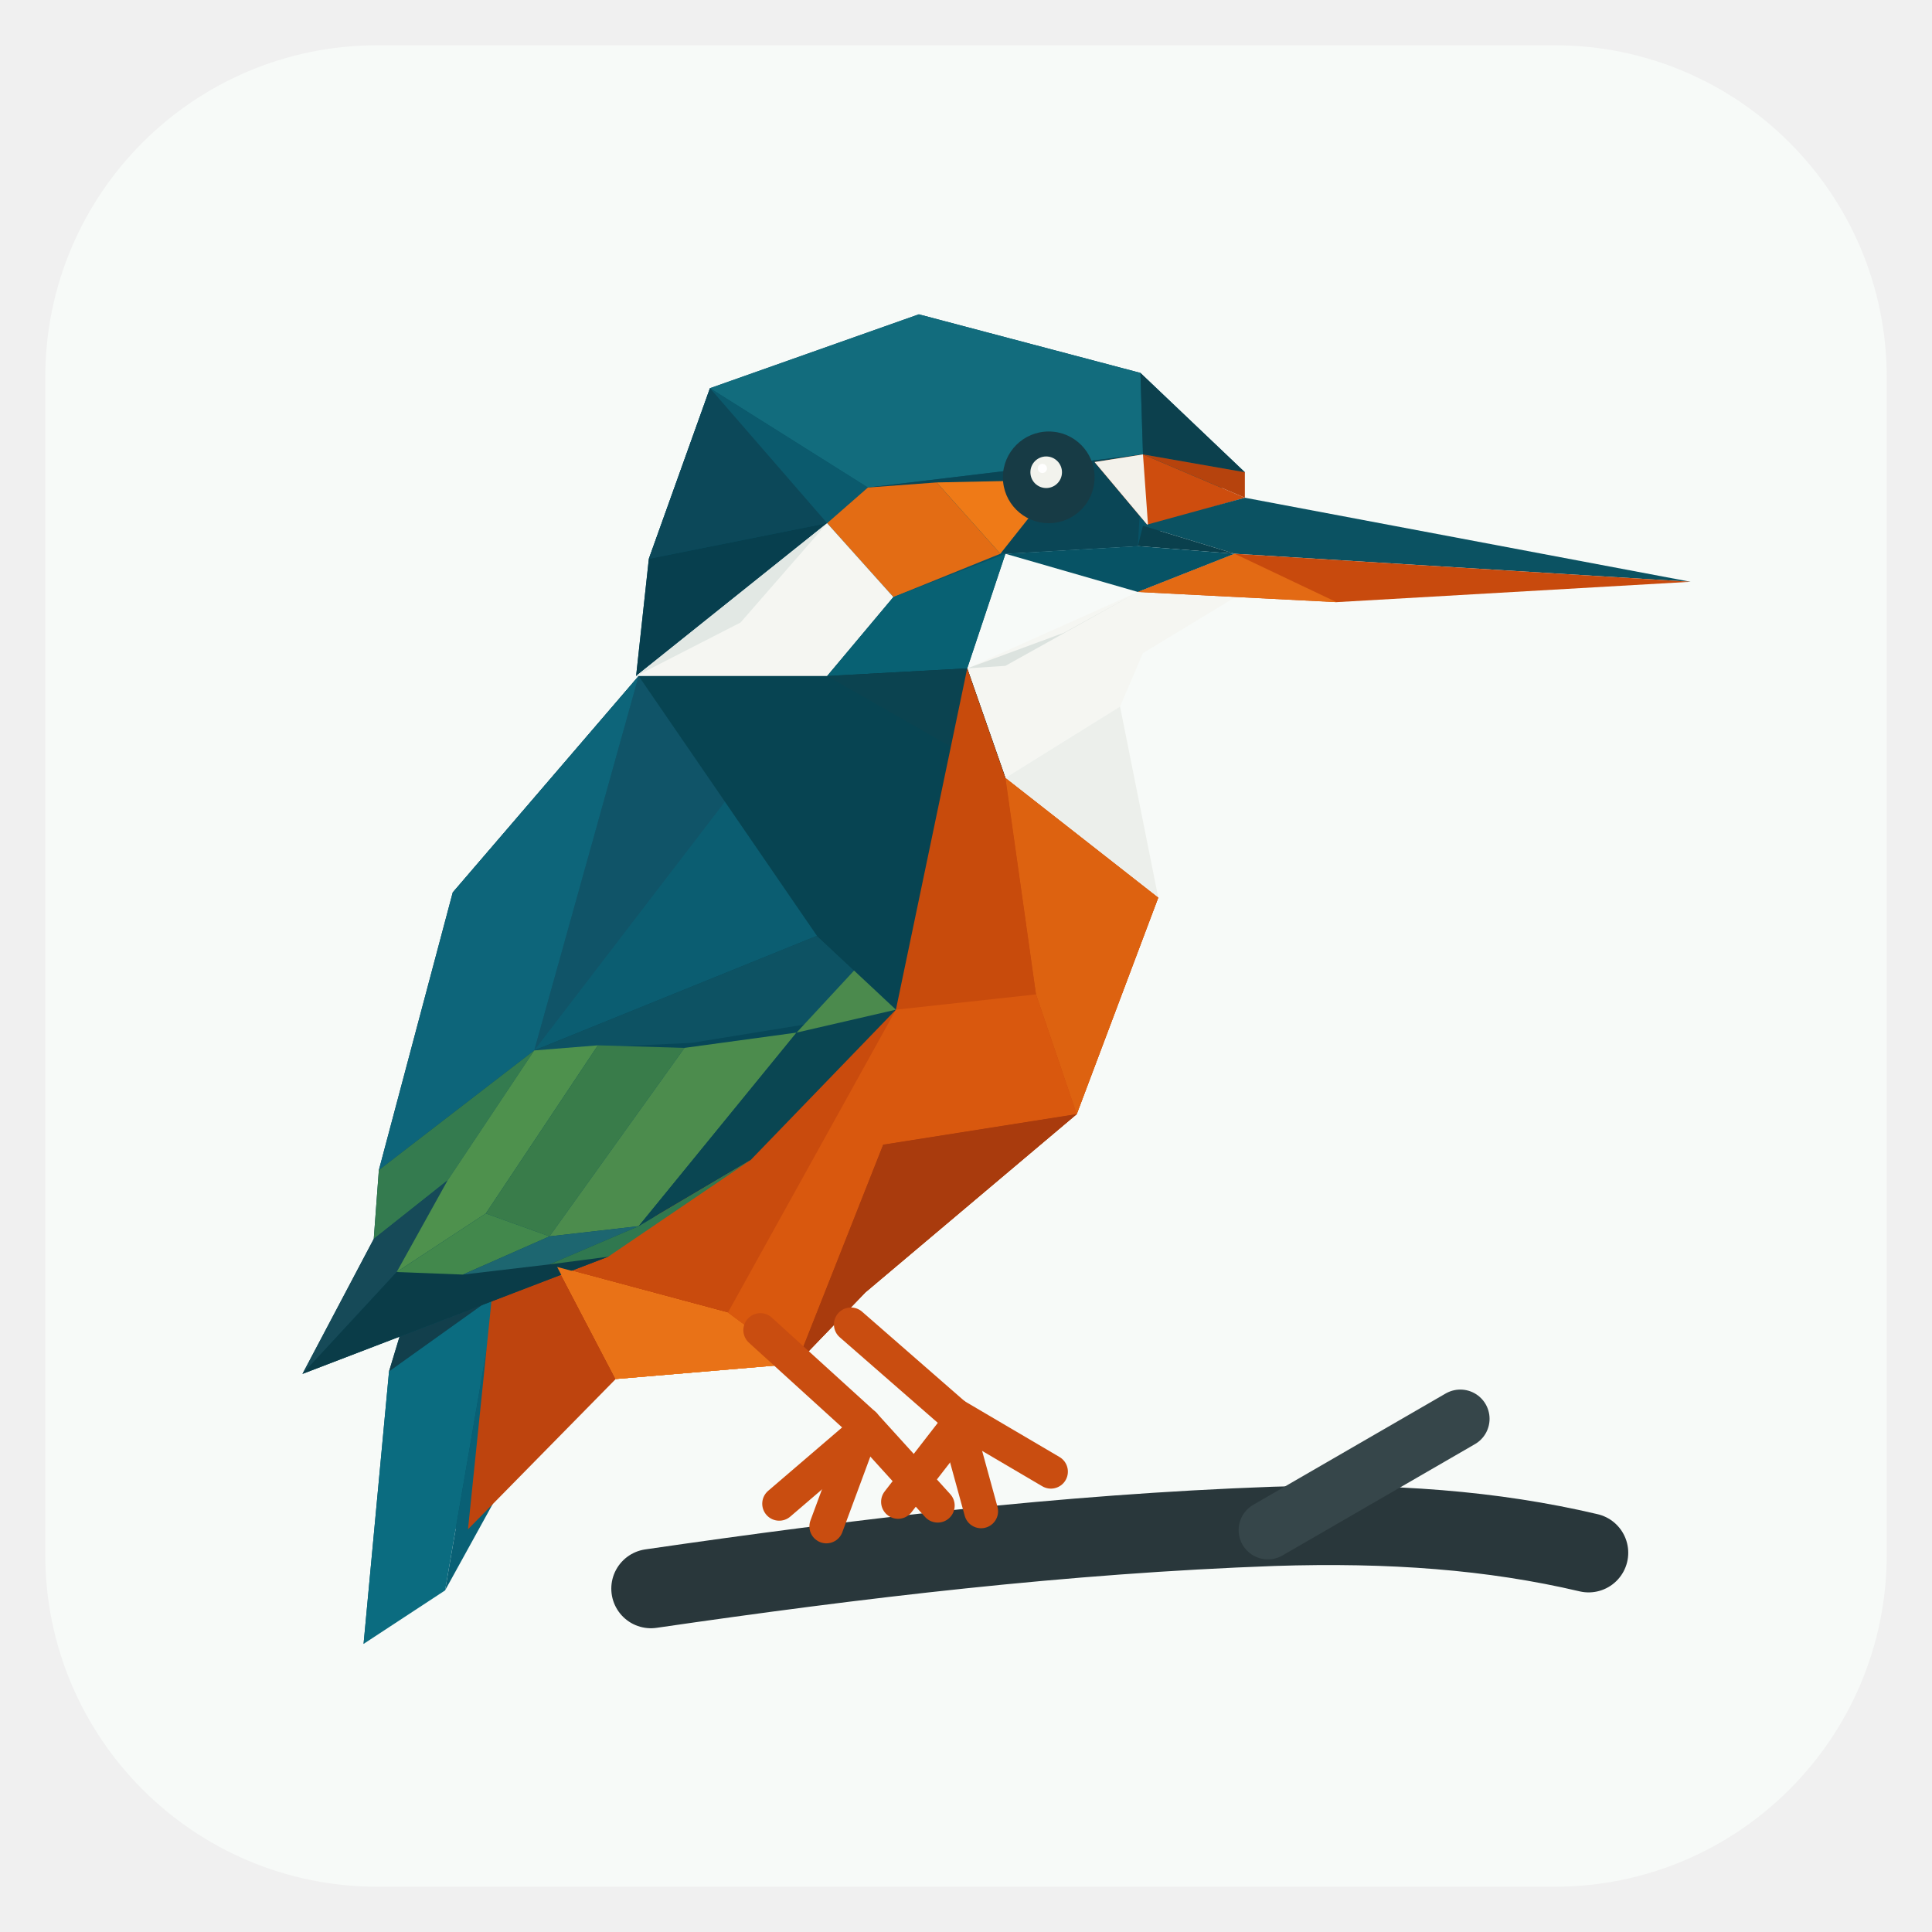
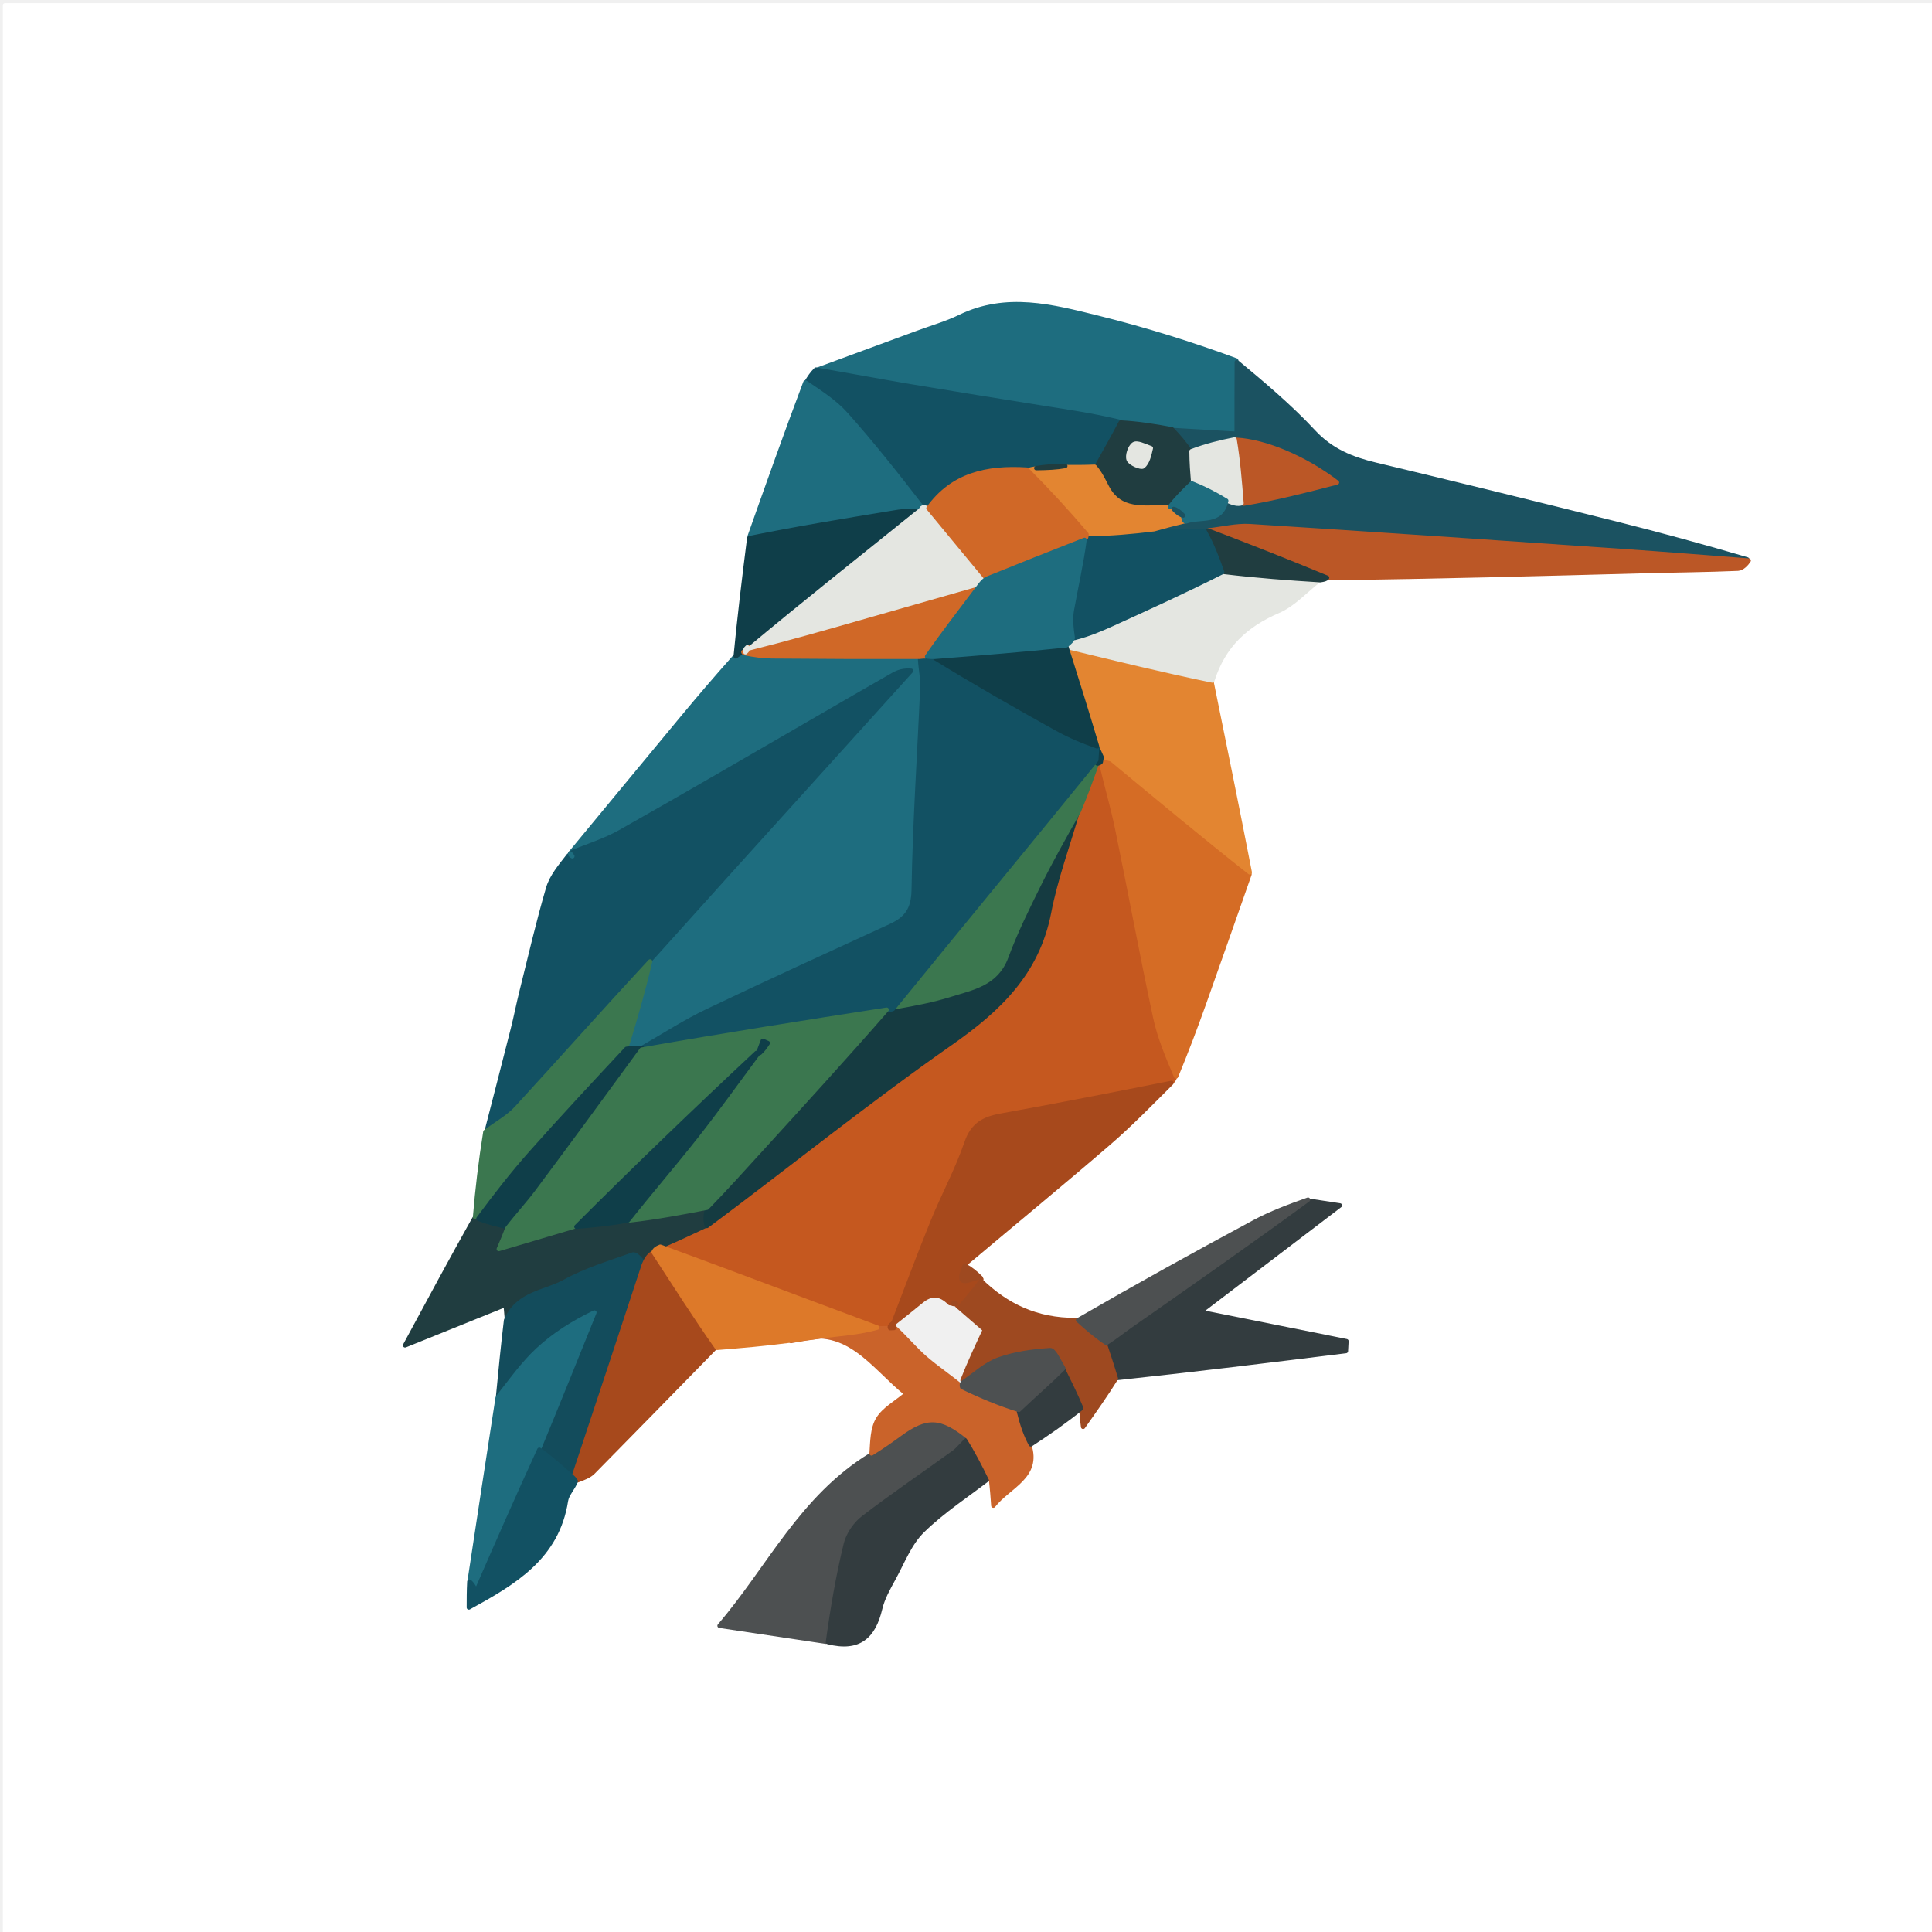
- <svg xmlns="http://www.w3.org/2000/svg" viewBox="0 0 1024 1024" width="1024" height="1024" role="img" aria-label="cyisk">
-   <rect x="24" y="24" width="976" height="976" rx="176" fill="#F7FAF8" />
-   <path d="M345 842            C455 826 564 813 675 809            C737 807 791 811 842 823" fill="none" stroke="#29373B" stroke-width="42" stroke-linecap="round" stroke-linejoin="round" />
-   <path d="M672 811 L774 752" fill="none" stroke="#36464A" stroke-width="31" stroke-linecap="round" />
-   <g transform="translate(-485 10) scale(1.35)">
-     <g id="tail">
-       <polygon points="535,455 600,476 554,573 502,638 512,531" fill="#075468" />
-       <polygon points="512,531 554,501 534,617 502,638" fill="#0B6C80" />
-       <polygon points="535,455 594,479 554,501 512,531" fill="#123F4C" />
-       <polygon points="554,501 600,476 577,539 534,617" fill="#096075" />
-     </g>
-     <g id="body">
-       <polygon points="684,256 739,255 754,298 814,345 782,430                        699,500 672,528 601,534 554,486 569,403" fill="#C94B0D" />
-       <polygon points="754,298 814,345 782,430 766,382" fill="#D95B0F" />
-       <polygon points="699,500 782,430 706,442 672,528" fill="#A83B0D" />
-       <polygon points="554,486 601,534 672,528 645,508 578,490" fill="#EC7918" />
-       <polygon points="554,486 578,490 601,534 543,593" fill="#BE440E" />
-       <polygon points="578,490 645,508 672,528 601,534" fill="#F1831D" />
-     </g>
-     <g id="neck">
-       <polygon points="739,255 806,225 846,226 808,249 799,270 754,298" fill="#F5F6F2" />
-       <polygon points="754,298 799,270 814,345" fill="#ECEFEB" />
-       <polygon points="739,255 777,241 806,225 754,254" fill="#DCE3DF" />
-     </g>
-     <g id="wing">
-       <polygon points="684,255 610,258 537,343 508,452                        506,479 478,532 598,486 711,389 754,298" fill="#074758" />
-       <polygon points="610,258 684,255 680,360 569,405 537,343" fill="#0B5D71" />
-       <polygon points="537,343 610,258 569,405 508,452" fill="#0D657A" />
-       <polygon points="684,255 754,298 711,389 680,360" fill="#0A3E4B" />
-       <polygon points="680,360 711,389 631,402 569,405" fill="#0D5263" />
-       <polygon points="610,258 684,255 569,405" fill="#105468" />
-       <polygon points="508,452 569,405 535,456 506,479" fill="#347B4F" />
-       <polygon points="478,532 506,479 535,456 515,492" fill="#164A58" />
-       <polygon points="478,532 515,492 598,486" fill="#0A3C48" />
-     </g>
-     <g id="wing-feathers">
-       <polygon points="535,456 569,405 594,403 550,469 515,492" fill="#4E914D" />
-       <polygon points="594,403 628,404 575,478 550,469" fill="#397C4A" />
-       <polygon points="628,404 672,398 610,474 575,478" fill="#4C8C4D" />
-       <polygon points="672,398 711,389 654,448 610,474" fill="#0A4652" />
-       <polygon points="515,492 550,469 575,478 541,493" fill="#42884C" />
-       <polygon points="541,493 575,478 610,474 575,489" fill="#1D6670" />
-       <polygon points="575,489 610,474 654,448 598,486" fill="#30784F" />
-       <polygon points="672,398 711,389 744,315 710,357" fill="#4B8A4D" />
-     </g>
-     <g id="shoulder">
-       <polygon points="610,258 684,255 754,298 711,389 680,360" fill="#074452" />
-       <polygon points="684,255 739,255 754,298" fill="#0A3742" />
-       <polygon points="684,255 610,258 655,218" fill="#0E5E71" />
-       <polygon points="655,218 684,255 739,255 754,210 710,226" fill="#0B4E5F" />
-     </g>
-     <g id="head">
-       <polygon points="609,258 614,212 638,145 720,116                        807,139 848,178 806,207 754,210 684,255" fill="#075266" />
-       <polygon points="638,145 720,116 807,139 808,171 700,184" fill="#126C7D" />
-       <polygon points="638,145 700,184 684,198 614,212" fill="#0B5A6D" />
-       <polygon points="638,145 684,198 614,212" fill="#0C4859" />
-       <polygon points="614,212 684,198 609,258" fill="#073F4E" />
-       <polygon points="700,184 808,171 806,207 754,210" fill="#0A4656" />
-       <polygon points="807,139 848,178 808,171" fill="#0C404D" />
-       <polygon points="684,198 700,184 727,182 752,210 710,227" fill="#E36C14" />
-       <polygon points="727,182 775,181 752,210" fill="#EF7A17" />
-     </g>
-     <g id="face">
-       <polygon points="684,198 710,227 684,258 609,258" fill="#F5F6F2" />
-       <polygon points="609,258 684,198 650,237" fill="#E2E8E4" />
-       <polygon points="710,227 754,210 739,255 684,258" fill="#086173" />
-       <polygon points="684,258 739,255 754,298" fill="#0B4350" />
-     </g>
-     <g id="eye">
-       <circle cx="771" cy="180" r="18" fill="#173B45" />
-       <circle cx="770" cy="178" r="6.2" fill="#F2F3ED" />
-       <circle cx="768.5" cy="176.5" r="1.8" fill="#FFFFFF" />
-     </g>
-     <g id="eye-stripe">
-       <polygon points="789,174 808,171 848,188 810,199" fill="#CE4D0E" />
-       <polygon points="808,171 848,178 848,188" fill="#B6430D" />
-       <polygon points="789,174 810,199 808,171" fill="#F3F2EB" />
-     </g>
-     <g id="beak">
-       <polygon points="808,199 848,188 1023,221 844,210" fill="#0B5262" />
-       <polygon points="844,210 1023,221 884,229 806,225" fill="#C84A0D" />
-       <polygon points="808,199 844,210 806,207" fill="#0A404D" />
-       <polygon points="806,207 844,210 806,225 754,210" fill="#075365" />
-       <polygon points="844,210 884,229 806,225" fill="#E36A14" />
-     </g>
-     <g id="chest">
-       <polygon points="754,298 814,345 782,430 766,383" fill="#DD6210" />
-       <polygon points="739,255 754,298 766,383 711,389" fill="#C84B0C" />
-       <polygon points="711,389 766,383 782,430                        706,442 672,528 645,508" fill="#D9580E" />
-       <polygon points="706,442 782,430 699,500 672,528" fill="#A93B0D" />
-       <polygon points="645,508 672,528 601,534 578,490" fill="#E97217" />
-     </g>
-   </g>
-   <g fill="none" stroke="#C94D10" stroke-width="18" stroke-linecap="round" stroke-linejoin="round">
-     <path d="M403 705 L458 755 L438 809" />
-     <path d="M458 755 L497 798" />
-     <path d="M455 761 L413 797" />
-     <path d="M451 702 L506 750 L520 801" />
-     <path d="M506 750 L557 780" />
-     <path d="M507 756 L476 796" />
-   </g>
+ <svg xmlns="http://www.w3.org/2000/svg" version="1.1" id="Layer_1" x="0px" y="0px" width="400" viewBox="0 0 400 400" enable-background="new 0 0 400 400" xml:space="preserve" height="400">
+   <style>
+   path {
+     stroke-width: 0.9px;
+     stroke-linejoin: round;
+     stroke-linecap: round;
+   }
+   path[fill="#FFFFFF"] { stroke: #FFFFFF; }
+   path[fill="#C5581F"] { stroke: #C5581F; }
+   path[fill="#1E6D7F"] { stroke: #1E6D7F; }
+   path[fill="#125163"] { stroke: #125163; }
+   path[fill="#1B5261"] { stroke: #1B5261; }
+   path[fill="#D56C25"] { stroke: #D56C25; }
+   path[fill="#A7491C"] { stroke: #A7491C; }
+   path[fill="#E38531"] { stroke: #E38531; }
+   path[fill="#4D5051"] { stroke: #4D5051; }
+   path[fill="#BB5726"] { stroke: #BB5726; }
+   path[fill="#203D40"] { stroke: #203D40; }
+   path[fill="#333C3F"] { stroke: #333C3F; }
+   path[fill="#134C5C"] { stroke: #134C5C; }
+   path[fill="#E4E6E1"] { stroke: #E4E6E1; }
+   path[fill="#CA632A"] { stroke: #CA632A; }
+   path[fill="#3B774F"] { stroke: #3B774F; }
+   path[fill="#0F3E49"] { stroke: #0F3E49; }
+   path[fill="#DD7929"] { stroke: #DD7929; }
+   path[fill="#9E4920"] { stroke: #9E4920; }
+   path[fill="#153B41"] { stroke: #153B41; }
+   path[fill="#D06827"] { stroke: #D06827; }
+ </style>
+   <path fill="#FFFFFF" opacity="1" d=" M215,401   C143.356,401 72.211,401 1.033,401   C1.033,267.731 1.033,134.461 1.033,1.096   C134.228,1.096 267.456,1.096 400.842,1.096   C400.842,134.333 400.842,267.667 400.842,401   C339.128,401 277.314,401 215,401  M202.926,264.296   C201.989,263.515 201.052,262.735 200.259,261.295   C210.023,253.111 219.866,245.02 229.516,236.705   C234.155,232.706 238.43,228.284 243.129,223.59   C243.151,223.414 243.174,223.239 243.78,222.664   C245.6,217.736 247.465,212.825 249.228,207.877   C252.417,198.93 255.546,189.962 258.799,180.23   C256.147,167.229 253.496,154.229 251.163,140.556   C253.293,133.607 258.011,129.358 264.629,126.51   C267.757,125.164 270.249,122.341 273.676,120.064   C274.11,120.002 274.544,119.94 275.907,120.019   C297.418,119.425 318.929,118.823 340.44,118.244   C346.903,118.07 353.371,118.025 359.828,117.744   C360.766,117.703 361.659,116.668 361.929,115.608   C352.851,113.21 343.798,110.715 334.69,108.436   C318.072,104.279 301.437,100.191 284.778,96.206   C279.875,95.034 275.596,93.315 271.98,89.425   C267.035,84.106 261.417,79.413 255.834,73.779   C246.34,71.095 236.906,68.167 227.334,65.797   C217.897,63.46 208.355,60.922 198.764,65.593   C195.988,66.945 192.971,67.803 190.06,68.876   C183.124,71.434 176.185,73.986 168.617,76.5   C168.096,77.333 167.575,78.166 166.429,79.378   C162.693,89.923 158.958,100.468 155.016,111.817   C154.047,119.887 153.077,127.956 151.562,136.428   C148.198,140.413 144.806,144.376 141.474,148.388   C133.685,157.772 125.924,167.179 118.111,176.629   C118.111,176.629 118.084,176.689 118.057,176.728   C118.057,176.728 118.015,176.751 117.357,177.05   C116.039,179.314 114.217,181.43 113.5,183.871   C111.415,190.969 109.758,198.194 107.964,205.377   C107.327,207.929 106.828,210.516 106.182,213.066   C104.407,220.082 102.588,227.086 100.201,234.566   C99.518,240.376 98.835,246.186 97.838,252.645   C93.387,260.898 88.935,269.15 83.868,278.544   C91.862,275.316 98.174,272.767 104.691,270.135   C104.771,271.077 104.853,272.033 104.611,273.721   C104.12,278.797 103.629,283.873 102.94,289.749   C101.05,302.186 99.161,314.623 97.069,327.866   C97.069,329.488 97.069,331.11 97.069,332.812   C106.408,327.693 115.35,322.472 117.178,310.699   C117.387,309.357 118.612,308.174 119.939,306.602   C120.906,306.002 122.038,305.565 122.815,304.778   C131.246,296.24 139.622,287.646 148.93,279.052   C153.637,278.648 158.344,278.243 163.91,277.971   C175.265,273.625 180.472,282.786 187.699,288.591   C185.5,290.449 183.038,291.755 181.794,293.802   C180.584,295.793 180.623,298.542 179.837,301.597   C165.914,310.014 159.223,324.652 148.976,336.598   C156.733,337.762 163.874,338.833 171.809,340.036   C177.909,341.623 180.879,338.754 182.224,333.055   C182.738,330.874 183.91,328.809 185.004,326.812   C186.859,323.426 188.315,319.551 190.978,316.94   C195.217,312.783 200.309,309.495 205.297,306.617   C205.418,308.32 205.539,310.024 205.659,311.727   C208.831,307.653 215.308,305.752 213.758,298.974   C217.12,296.628 220.482,294.282 223.886,292.672   C223.978,293.37 224.069,294.067 224.245,295.417   C226.787,291.826 228.923,288.808 231.817,285.519   C247.43,283.588 263.044,281.658 278.658,279.727   C278.695,279.043 278.732,278.359 278.769,277.675   C268.777,275.672 258.784,273.669 248.487,271.606   C257.961,264.39 267.234,257.328 277.419,249.57   C274.343,249.102 272.722,248.856 270.536,248.147   C266.913,249.758 263.172,251.151 259.688,253.021   C247.414,259.611 235.228,266.365 222.177,273.007   C214.506,273.354 208.324,270.244 203.055,264.934   C203.055,264.934 203.184,264.855 202.926,264.296  z" />
+   <path fill="#C5581F" opacity="1" d=" M243.196,223.063   C243.174,223.239 243.151,223.414 242.663,223.975   C230.559,226.58 218.934,228.879 207.273,230.973   C203.752,231.606 201.403,232.799 200.108,236.584   C198.197,242.168 195.334,247.419 193.101,252.904   C190.263,259.873 187.65,266.934 184.733,274.074   C184.274,274.405 184.107,274.671 183.682,274.996   C182.883,275.007 182.427,275.013 181.642,274.863   C176.994,273.107 172.669,271.521 168.355,269.906   C157.903,265.993 147.457,262.066 137.324,257.965   C140.43,256.466 143.22,255.147 146.355,253.829   C163.356,241.154 179.665,227.982 196.801,215.993   C206.824,208.981 214.763,201.441 217.191,188.924   C218.559,181.869 221.085,175.039 223.377,167.896   C224.805,164.504 225.945,161.325 227.299,158.08   C227.512,158.015 227.944,157.896 228.004,158.279   C229.155,162.959 230.414,167.22 231.306,171.558   C233.986,184.583 236.398,197.664 239.186,210.665   C240.092,214.89 241.835,218.935 243.196,223.063  z" />
+   <path fill="#1E6D7F" opacity="1" d=" M118.151,176.577   C125.924,167.179 133.685,157.772 141.474,148.388   C144.806,144.376 148.198,140.413 152.042,136.094   C152.926,135.484 153.329,135.206 154.069,135.213   C156.208,135.635 158.008,135.877 159.811,135.893   C169.906,135.982 180.001,136.015 190.248,136.451   C190.602,138.624 191.043,140.425 190.967,142.204   C190.367,156.233 189.396,170.253 189.169,184.286   C189.103,188.353 187.599,190.243 184.377,191.727   C171.692,197.565 158.978,203.344 146.38,209.365   C141.763,211.572 137.439,214.393 132.609,216.949   C131.493,216.967 130.749,216.969 130.009,216.585   C131.65,210.465 133.288,204.733 134.976,198.655   C140.643,192.057 146.249,185.793 151.881,179.555   C164.129,165.988 176.39,152.434 188.646,138.875   C187.183,138.732 185.999,139.083 184.953,139.677   C179.641,142.697 174.366,145.782 169.075,148.839   C155.523,156.668 142.013,164.572 128.383,172.264   C125.181,174.071 121.573,175.158 118.151,176.577  z" />
+   <path fill="#125163" opacity="1" d=" M118.131,176.603   C121.573,175.158 125.181,174.071 128.383,172.264   C142.013,164.572 155.523,156.668 169.075,148.839   C174.366,145.782 179.641,142.697 184.953,139.677   C185.999,139.083 187.183,138.732 188.646,138.875   C176.39,152.434 164.129,165.988 151.881,179.555   C146.249,185.793 140.643,192.057 134.647,198.705   C125.166,209.232 116.119,219.415 106.909,229.448   C105.204,231.305 102.844,232.561 100.787,234.095   C102.588,227.086 104.407,220.082 106.182,213.066   C106.828,210.516 107.327,207.929 107.964,205.377   C109.758,198.194 111.415,190.969 113.5,183.871   C114.217,181.43 116.039,179.314 117.749,177.093   C118.262,177.187 118.382,177.238 118.502,177.288   C118.363,177.089 118.224,176.889 118.084,176.689   C118.084,176.689 118.111,176.629 118.131,176.603  z" />
+   <path fill="#1E6D7F" opacity="1" d=" M169.247,76.54   C176.185,73.986 183.124,71.434 190.06,68.876   C192.971,67.803 195.988,66.945 198.764,65.593   C208.355,60.922 217.897,63.46 227.334,65.797   C236.906,68.167 246.34,71.095 255.935,74.622   C256.036,80.19 256.036,84.916 256.036,89.801   C251.109,89.514 247.04,89.278 242.63,88.876   C238.893,88.185 235.497,87.658 231.73,86.95   C226.174,85.988 220.984,85.241 215.806,84.417   C206.732,82.971 197.659,81.516 188.598,79.991   C182.137,78.904 175.697,77.695 169.247,76.54  z" />
+   <path fill="#1B5261" opacity="1" d=" M242.971,89.041   C247.04,89.278 251.109,89.514 256.036,89.801   C256.036,84.916 256.036,80.19 256.062,74.958   C261.417,79.413 267.035,84.106 271.98,89.425   C275.596,93.315 279.875,95.034 284.778,96.206   C301.437,100.191 318.072,104.279 334.69,108.436   C343.798,110.715 352.851,113.21 361.73,115.811   C353.106,115.377 344.684,114.69 336.254,114.111   C310.442,112.34 284.629,110.563 258.808,108.929   C255.988,108.751 253.11,109.49 250.163,109.863   C250.067,109.923 249.878,110.042 249.423,110.029   C245.506,109.931 242.043,109.846 238.936,109.572   C241.262,108.897 243.233,108.412 245.517,107.966   C248.653,106.854 252.841,108.479 254.333,104.018   C255.461,104.244 256.274,104.431 257.469,104.705   C264.013,103.2 270.173,101.608 276.807,99.894   C270.083,94.764 261.958,91.399 255.608,90.985   C252.416,91.615 249.623,92.312 246.514,92.969   C245.122,91.633 244.047,90.337 242.971,89.041  z" />
+   <path fill="#D56C25" opacity="1" d=" M243.488,222.864   C241.835,218.935 240.092,214.89 239.186,210.665   C236.398,197.664 233.986,184.583 231.306,171.558   C230.414,167.22 229.155,162.959 227.998,158.042   C227.931,157.422 228.113,156.983 228.471,156.995   C229.31,157.114 229.918,157.07 230.257,157.351   C239.754,165.215 249.225,173.111 258.7,181.003   C255.546,189.962 252.417,198.93 249.228,207.877   C247.465,212.825 245.6,217.736 243.488,222.864  z" />
+   <path fill="#A7491C" opacity="1" d=" M184.941,273.956   C187.65,266.934 190.263,259.873 193.101,252.904   C195.334,247.419 198.197,242.168 200.108,236.584   C201.403,232.799 203.752,231.606 207.273,230.973   C218.934,228.879 230.559,226.58 242.534,224.206   C238.43,228.284 234.155,232.706 229.516,236.705   C219.866,245.02 210.023,253.111 199.823,261.692   C197.274,267.651 201.84,264.042 203.184,264.855   C203.184,264.855 203.055,264.934 203.048,265.271   C201.568,267.312 200.093,269.016 198.429,270.593   C198.238,270.466 198.013,270.068 197.944,269.892   C197.586,269.759 197.296,269.802 196.66,269.809   C194.599,267.724 192.746,267.77 190.768,269.387   C188.864,270.943 186.946,272.48 185.011,274.008   C184.988,273.99 184.941,273.956 184.941,273.956  z" />
+   <path fill="#125163" opacity="1" d=" M168.932,76.52   C175.697,77.695 182.137,78.904 188.598,79.991   C197.659,81.516 206.732,82.971 215.806,84.417   C220.984,85.241 226.174,85.988 231.661,87.299   C230.328,90.727 228.693,93.627 226.623,96.633   C224.403,96.728 222.619,96.714 220.561,96.481   C218.234,96.456 216.183,96.652 213.861,96.959   C213.414,97.152 213.236,97.231 212.617,97.23   C204.28,96.701 197.182,98.32 191.758,104.953   C191.321,104.966 191.146,104.973 190.838,104.67   C185.548,98.153 180.538,91.815 175.17,85.797   C172.846,83.191 169.782,81.245 167.054,78.999   C167.575,78.166 168.096,77.333 168.932,76.52  z" />
+   <path fill="#E38531" opacity="1" d=" M258.749,180.616   C249.225,173.111 239.754,165.215 230.257,157.351   C229.918,157.07 229.31,157.114 228.401,156.696   C227.703,155.871 227.432,155.357 227.136,154.859   C227.111,154.874 227.156,154.91 227.137,154.527   C225.026,147.446 222.934,140.748 221.244,134.078   C231.378,136.48 241.111,138.854 250.845,141.229   C253.496,154.229 256.147,167.229 258.749,180.616  z" />
+   <path fill="#4D5051" opacity="1" d=" M171.014,339.904   C163.874,338.833 156.733,337.762 148.976,336.598   C159.223,324.652 165.914,310.014 180.312,301.235   C182.637,299.551 184.5,298.249 186.334,296.906   C191.79,292.908 194.907,293.034 199.984,297.842   C199.093,299.036 198.426,300.032 197.516,300.691   C191.259,305.225 184.852,309.559 178.725,314.259   C177.073,315.527 175.607,317.689 175.116,319.699   C173.488,326.371 172.344,333.16 171.014,339.904  z" />
+   <path fill="#BB5726" opacity="1" d=" M250.259,109.803   C253.11,109.49 255.988,108.751 258.808,108.929   C284.629,110.563 310.442,112.34 336.254,114.111   C344.684,114.69 353.106,115.377 362.052,116.053   C361.659,116.668 360.766,117.703 359.828,117.744   C353.371,118.025 346.903,118.07 340.44,118.244   C318.929,118.823 297.418,119.425 275.225,119.678   C266.449,116.16 258.354,112.981 250.259,109.803  z" />
+   <path fill="#203D40" opacity="1" d=" M146.011,253.828   C143.22,255.147 140.43,256.466 137.022,257.937   C135.959,258.41 135.512,258.731 134.817,259.216   C134.169,260.075 133.769,260.771 133.259,261.119   C132.426,260.403 131.53,259.555 131.009,259.744   C126.261,261.46 121.324,262.9 116.949,265.332   C112.829,267.623 107.164,267.708 104.934,272.988   C104.853,272.033 104.771,271.077 104.691,270.135   C98.174,272.767 91.862,275.316 83.868,278.544   C88.935,269.15 93.387,260.898 98.198,252.306   C98.557,251.966 98.962,251.928 99.047,252.313   C101.112,253.144 103.092,253.588 105.008,254.36   C104.521,255.67 104.099,256.653 103.265,258.598   C109.033,256.888 113.958,255.428 119.337,253.983   C123.173,253.67 126.556,253.343 130.348,253.018   C135.844,252.058 140.931,251.096 146.013,250.504   C146.009,251.858 146.01,252.843 146.011,253.828  z" />
+   <path fill="#333C3F" opacity="1" d=" M271.102,248.609   C272.722,248.856 274.343,249.102 277.419,249.57   C267.234,257.328 257.961,264.39 248.487,271.606   C258.784,273.669 268.777,275.672 278.769,277.675   C278.732,278.359 278.695,279.043 278.658,279.727   C263.044,281.658 247.43,283.588 231.411,285.293   C230.234,282.75 229.463,280.434 229.064,278.047   C230.984,276.805 232.494,275.579 234.083,274.467   C246.414,265.835 258.76,257.226 271.102,248.609  z" />
+   <path fill="#1E6D7F" opacity="1" d=" M166.742,79.188   C169.782,81.245 172.846,83.191 175.17,85.797   C180.538,91.815 185.548,98.153 190.747,104.872   C190.619,105.649 190.378,105.806 189.821,105.588   C187.995,105.6 186.417,105.895 184.833,106.156   C174.963,107.779 165.092,109.395 155.222,111.013   C158.958,100.468 162.693,89.923 166.742,79.188  z" />
+   <path fill="#134C5C" opacity="1" d=" M104.772,273.354   C107.164,267.708 112.829,267.623 116.949,265.332   C121.324,262.9 126.261,261.46 131.009,259.744   C131.53,259.555 132.426,260.403 133.203,261.486   C128.411,276.78 123.564,291.359 118.458,305.776   C116.125,303.733 114.051,301.853 111.988,299.59   C115.688,290.051 119.377,280.895 123.065,271.74   C118.57,273.905 114.698,276.378 111.38,279.451   C108.323,282.283 105.862,285.758 103.138,288.95   C103.629,283.873 104.12,278.797 104.772,273.354  z" />
+   <path fill="#E4E6E1" opacity="1" d=" M251.004,140.893   C241.111,138.854 231.378,136.48 221.195,134.008   C220.746,133.91 220.587,133.846 220.78,133.614   C221.46,133.028 221.947,132.674 222.801,132.342   C225.553,131.305 227.945,130.262 230.321,129.183   C237.902,125.738 245.477,122.281 253.517,118.797   C260.329,119.239 266.679,119.713 273.029,120.187   C270.249,122.341 267.757,125.164 264.629,126.51   C258.011,129.358 253.293,133.607 251.004,140.893  z" />
+   <path fill="#A7491C" opacity="1" d=" M118.717,305.938   C123.564,291.359 128.411,276.78 133.314,261.834   C133.769,260.771 134.169,260.075 135.079,259.417   C139.73,265.993 143.871,272.53 148.012,279.068   C139.622,287.646 131.246,296.24 122.815,304.778   C122.038,305.565 120.906,306.002 119.499,306.509   C118.945,306.256 118.831,306.097 118.717,305.938  z" />
+   <path fill="#333C3F" opacity="1" d=" M171.412,339.97   C172.344,333.16 173.488,326.371 175.116,319.699   C175.607,317.689 177.073,315.527 178.725,314.259   C184.852,309.559 191.259,305.225 197.516,300.691   C198.426,300.032 199.093,299.036 200.366,297.934   C202.254,300.394 203.648,303.117 205.041,305.839   C200.309,309.495 195.217,312.783 190.978,316.94   C188.315,319.551 186.859,323.426 185.004,326.812   C183.91,328.809 182.738,330.874 182.224,333.055   C180.879,338.754 177.909,341.623 171.412,339.97  z" />
+   <path fill="#CA632A" opacity="1" d=" M205.169,306.228   C203.648,303.117 202.254,300.394 200.479,297.58   C194.907,293.034 191.79,292.908 186.334,296.906   C184.5,298.249 182.637,299.551 180.45,300.915   C180.623,298.542 180.584,295.793 181.794,293.802   C183.038,291.755 185.5,290.449 187.699,288.591   C180.472,282.786 175.265,273.625 163.76,277.65   C167.681,276.887 171.756,276.476 175.821,275.986   C177.88,275.738 179.921,275.346 181.97,275.019   C182.427,275.013 182.883,275.007 183.946,274.987   C184.729,274.967 184.905,274.96 185.411,275.054   C187.665,277.172 189.456,279.343 191.551,281.165   C193.914,283.221 196.551,284.962 199.204,287.18   C203.175,289.103 207.012,290.685 210.885,292.636   C211.641,295.045 212.36,297.084 213.079,299.123   C215.308,305.752 208.831,307.653 205.659,311.727   C205.539,310.024 205.418,308.32 205.169,306.228  z" />
+   <path fill="#1E6D7F" opacity="1" d=" M103.039,289.349   C105.862,285.758 108.323,282.283 111.38,279.451   C114.698,276.378 118.57,273.905 123.065,271.74   C119.377,280.895 115.688,290.051 111.673,299.766   C107.143,309.951 102.939,319.577 98.628,329.446   C98.046,328.423 97.659,327.741 97.271,327.06   C99.161,314.623 101.05,302.186 103.039,289.349  z" />
+   <path fill="#3B774F" opacity="1" d=" M98.962,251.928   C98.962,251.928 98.557,251.966 98.354,251.981   C98.835,246.186 99.518,240.376 100.494,234.331   C102.844,232.561 105.204,231.305 106.909,229.448   C116.119,219.415 125.166,209.232 134.598,199.051   C133.288,204.733 131.65,210.465 129.714,216.757   C122.9,224.447 116.31,231.51 109.898,238.731   C106.107,243.001 102.598,247.521 98.962,251.928  z" />
+   <path fill="#0F3E49" opacity="1" d=" M155.119,111.415   C165.092,109.395 174.963,107.779 184.833,106.156   C186.417,105.895 187.995,105.6 189.648,105.898   C178.126,115.649 166.532,124.823 154.971,134   C155.004,134.003 155.007,133.937 154.712,134.017   C154.279,134.415 154.142,134.733 153.959,134.969   C153.915,134.887 153.733,134.928 153.733,134.928   C153.329,135.206 152.926,135.484 152.315,135.893   C153.077,127.956 154.047,119.887 155.119,111.415  z" />
+   <path fill="#DD7929" opacity="1" d=" M181.642,274.863   C179.921,275.346 177.88,275.738 175.821,275.986   C171.756,276.476 167.681,276.887 163.331,277.585   C158.344,278.243 153.637,278.648 148.471,279.06   C143.871,272.53 139.73,265.993 135.328,259.253   C135.512,258.731 135.959,258.41 136.706,258.117   C147.457,262.066 157.903,265.993 168.355,269.906   C172.669,271.521 176.994,273.107 181.642,274.863  z" />
+   <path fill="#9E4920" opacity="1" d=" M228.692,278.117   C229.463,280.434 230.234,282.75 231.032,285.428   C228.923,288.808 226.787,291.826 224.245,295.417   C224.069,294.067 223.978,293.37 223.892,291.932   C222.656,288.683 221.415,286.175 220.146,283.299   C219.211,281.735 218.234,279.473 217.409,279.527   C213.814,279.764 210.114,280.262 206.742,281.472   C204.068,282.431 201.815,284.563 199.281,285.782   C200.757,282.036 202.329,278.684 203.909,275.312   C202.242,273.866 200.431,272.293 198.619,270.72   C200.093,269.016 201.568,267.312 203.092,265.209   C208.324,270.244 214.506,273.354 222.782,273.299   C225.156,275.099 226.924,276.608 228.692,278.117  z" />
+   <path fill="#125163" opacity="1" d=" M97.17,327.463   C97.659,327.741 98.046,328.423 98.628,329.446   C102.939,319.577 107.143,309.951 111.661,300.149   C114.051,301.853 116.125,303.733 118.458,305.776   C118.831,306.097 118.945,306.256 119.212,306.667   C118.612,308.174 117.387,309.357 117.178,310.699   C115.35,322.472 106.408,327.693 97.069,332.812   C97.069,331.11 97.069,329.488 97.17,327.463  z" />
+   <path fill="#4D5051" opacity="1" d=" M229.064,278.047   C226.924,276.608 225.156,275.099 223.198,273.323   C235.228,266.365 247.414,259.611 259.688,253.021   C263.172,251.151 266.913,249.758 270.819,248.378   C258.76,257.226 246.414,265.835 234.083,274.467   C232.494,275.579 230.984,276.805 229.064,278.047  z" />
+   <path fill="#333C3F" opacity="1" d=" M220.174,283.667   C221.415,286.175 222.656,288.683 223.87,291.563   C220.482,294.282 217.12,296.628 213.418,299.048   C212.36,297.084 211.641,295.045 210.966,292.273   C214.064,288.916 217.119,286.292 220.174,283.667  z" />
+   <path fill="#203D40" opacity="1" d=" M273.353,120.125   C266.679,119.713 260.329,119.239 253.499,118.427   C251.973,115.407 250.926,112.724 249.878,110.042   C249.878,110.042 250.067,109.923 250.163,109.863   C258.354,112.981 266.449,116.16 274.761,119.608   C274.544,119.94 274.11,120.002 273.353,120.125  z" />
+   <path fill="#9E4920" opacity="1" d=" M203.055,264.575   C201.84,264.042 197.274,267.651 199.751,262.022   C201.052,262.735 201.989,263.515 203.055,264.575  z" />
+   <path fill="#1E6D7F" opacity="1" d=" M118.07,176.708   C118.224,176.889 118.363,177.089 118.502,177.288   C118.382,177.238 118.262,177.187 118.078,176.944   C118.015,176.751 118.057,176.728 118.07,176.708  z" />
+   <path fill="#153B41" opacity="1" d=" M146.355,253.829   C146.01,252.843 146.009,251.858 146.355,250.428   C150.08,246.246 153.444,242.497 156.837,238.774   C165.882,228.854 174.939,218.946 184.251,209.024   C184.684,209.002 184.858,208.99 185.38,208.837   C189.418,207.795 193.165,207.077 196.782,205.945   C201.355,204.513 206.276,203.691 208.333,198.124   C210.221,193.018 212.654,188.099 215.076,183.21   C217.604,178.106 220.407,173.136 223.09,168.108   C221.085,175.039 218.559,181.869 217.191,188.924   C214.763,201.441 206.824,208.981 196.801,215.993   C179.665,227.982 163.356,241.154 146.355,253.829  z" />
+   <path fill="#3B774F" opacity="1" d=" M223.377,167.896   C220.407,173.136 217.604,178.106 215.076,183.21   C212.654,188.099 210.221,193.018 208.333,198.124   C206.276,203.691 201.355,204.513 196.782,205.945   C193.165,207.077 189.418,207.795 185.405,208.493   C199.043,191.424 213.004,174.56 227.007,157.805   C227.049,157.914 227.086,158.145 227.086,158.145   C225.945,161.325 224.805,164.504 223.377,167.896  z" />
+   <path fill="#0F3E49" opacity="1" d=" M227.161,154.843   C227.432,155.357 227.703,155.871 228.044,156.684   C228.113,156.983 227.931,157.422 227.937,157.659   C227.944,157.896 227.512,158.015 227.299,158.08   C227.086,158.145 227.049,157.914 227.018,157.453   C227.045,156.276 227.103,155.56 227.161,154.843  z" />
+   <path fill="#A7491C" opacity="1" d=" M185.081,274.953   C184.905,274.96 184.729,274.967 184.289,274.982   C184.107,274.671 184.274,274.405 184.733,274.074   C184.941,273.956 184.988,273.99 185.027,274.239   C185.066,274.489 185.081,274.953 185.081,274.953  z" />
+   <path fill="#125163" opacity="1" d=" M227.136,154.859   C227.103,155.56 227.045,156.276 226.976,157.344   C213.004,174.56 199.043,191.424 185.056,208.633   C184.858,208.99 184.684,209.002 183.838,209.032   C166.442,211.699 149.718,214.35 132.991,216.985   C132.988,216.968 132.981,216.933 132.981,216.933   C137.439,214.393 141.763,211.572 146.38,209.365   C158.978,203.344 171.692,197.565 184.377,191.727   C187.599,190.243 189.103,188.353 189.169,184.286   C189.396,170.253 190.367,156.233 190.967,142.204   C191.043,140.425 190.602,138.624 190.487,136.373   C190.908,135.907 191.243,135.901 191.938,135.923   C192.536,135.974 192.774,135.997 193.209,136.292   C201.856,141.338 210.282,146.156 218.77,150.862   C221.48,152.365 224.356,153.569 227.156,154.91   C227.156,154.91 227.111,154.874 227.136,154.859  z" />
+   <path fill="#D06827" opacity="1" d=" M191.578,135.895   C191.243,135.901 190.908,135.907 190.334,135.99   C180.001,136.015 169.906,135.982 159.811,135.893   C158.008,135.877 156.208,135.635 154.069,135.213   C153.733,134.928 153.915,134.887 154.29,134.956   C154.779,134.663 154.893,134.3 155.007,133.937   C155.007,133.937 155.004,134.003 155.366,134.169   C163.143,132.214 170.556,130.091 177.971,127.971   C186.334,125.58 194.698,123.192 202.869,121.193   C198.977,126.353 195.278,131.124 191.578,135.895  z" />
+   <path fill="#0F3E49" opacity="1" d=" M99.047,252.313   C102.598,247.521 106.107,243.001 109.898,238.731   C116.31,231.51 122.9,224.447 129.71,217.145   C130.749,216.969 131.493,216.967 132.609,216.949   C132.981,216.933 132.988,216.968 132.853,217.296   C125.545,227.342 118.406,237.084 111.177,246.76   C109.286,249.291 107.115,251.614 105.073,254.033   C103.092,253.588 101.112,253.144 99.047,252.313  z" />
+   <path fill="#203D40" opacity="1" d=" M227.059,96.526   C228.693,93.627 230.328,90.727 232.032,87.48   C235.497,87.658 238.893,88.185 242.63,88.876   C244.047,90.337 245.122,91.633 246.372,93.389   C246.71,95.876 246.873,97.902 246.744,100.069   C244.969,101.743 243.486,103.275 241.562,104.868   C236.592,105.104 231.825,105.956 229.154,100.788   C228.427,99.382 227.756,97.947 227.059,96.526  M238.033,92.503   C236.898,92.282 235.396,91.524 234.725,91.983   C233.946,92.516 233.336,94.353 233.689,95.184   C234.028,95.982 236.262,96.897 236.66,96.563   C237.594,95.78 237.929,94.281 238.033,92.503  z" />
+   <path fill="#125163" opacity="1" d=" M249.423,110.029   C250.926,112.724 251.973,115.407 253.038,118.459   C245.477,122.281 237.902,125.738 230.321,129.183   C227.945,130.262 225.553,131.305 222.467,132.092   C221.802,129.978 221.595,128.092 221.917,126.302   C222.797,121.412 223.901,116.562 224.931,111.511   C224.946,111.325 224.972,110.954 225.386,110.923   C230.06,110.515 234.321,110.138 238.581,109.761   C242.043,109.846 245.506,109.931 249.423,110.029  z" />
+   <path fill="#E38531" opacity="1" d=" M238.936,109.572   C234.321,110.138 230.06,110.515 225.362,110.581   C220.969,105.95 217.014,101.631 213.058,97.311   C213.236,97.231 213.414,97.152 214.274,97.034   C216.916,96.897 218.876,96.799 220.835,96.7   C222.619,96.714 224.403,96.728 226.623,96.633   C227.756,97.947 228.427,99.382 229.154,100.788   C231.825,105.956 236.592,105.104 241.779,104.963   C242.439,104.997 242.911,105.048 242.988,105.367   C243.708,106.148 244.351,106.612 245.022,107.294   C245.05,107.513 245.204,107.926 245.204,107.926   C243.233,108.412 241.262,108.897 238.936,109.572  z" />
+   <path fill="#BB5726" opacity="1" d=" M256.005,91.052   C261.958,91.399 270.083,94.764 276.807,99.894   C270.173,101.608 264.013,103.2 257.429,104.287   C256.672,99.539 256.339,95.295 256.005,91.052  z" />
+   <path fill="#E4E6E1" opacity="1" d=" M255.608,90.985   C256.339,95.295 256.672,99.539 257.046,104.2   C256.274,104.431 255.461,104.244 254.194,103.705   C251.505,102.212 249.271,101.07 247.037,99.928   C246.873,97.902 246.71,95.876 246.688,93.429   C249.623,92.312 252.416,91.615 255.608,90.985  z" />
+   <path fill="#1E6D7F" opacity="1" d=" M246.744,100.069   C249.271,101.07 251.505,102.212 253.879,103.667   C252.841,108.479 248.653,106.854 245.517,107.966   C245.204,107.926 245.05,107.513 244.99,106.955   C244.258,105.948 243.584,105.498 242.911,105.048   C242.911,105.048 242.439,104.997 242.221,104.902   C243.486,103.275 244.969,101.743 246.744,100.069  z" />
+   <path fill="#9E4920" opacity="1" d=" M197.944,269.892   C197.84,270.055 197.666,270.042 197.25,269.937   C197.296,269.802 197.586,269.759 197.944,269.892  z" />
+   <path fill="#E4E6E1" opacity="1" d=" M203.062,120.803   C194.698,123.192 186.334,125.58 177.971,127.971   C170.556,130.091 163.143,132.214 155.333,134.166   C166.532,124.823 178.126,115.649 189.893,106.164   C190.378,105.806 190.619,105.649 190.881,105.181   C191.146,104.973 191.321,104.966 191.964,105.222   C196.383,110.26 200.336,115.037 204.147,119.892   C203.691,120.248 203.377,120.525 203.062,120.803  z" />
+   <path fill="#D06827" opacity="1" d=" M204.288,119.814   C200.336,115.037 196.383,110.26 192.226,105.214   C197.182,98.32 204.28,96.701 212.617,97.23   C217.014,101.631 220.969,105.95 224.948,110.612   C224.972,110.954 224.946,111.325 224.558,111.587   C217.543,114.505 210.915,117.159 204.288,119.814  z" />
+   <path fill="#203D40" opacity="1" d=" M220.561,96.481   C218.876,96.799 216.916,96.897 214.544,96.921   C216.183,96.652 218.234,96.456 220.561,96.481  z" />
+   <path fill="#0F3E49" opacity="1" d=" M227.137,154.527   C224.356,153.569 221.48,152.365 218.77,150.862   C210.282,146.156 201.856,141.338 193.627,136.276   C202.762,135.274 211.674,134.56 220.587,133.846   C220.587,133.846 220.746,133.91 220.794,133.98   C222.934,140.748 225.026,147.446 227.137,154.527  z" />
+   <path fill="#3B774F" opacity="1" d=" M105.008,254.36   C107.115,251.614 109.286,249.291 111.177,246.76   C118.406,237.084 125.545,227.342 132.856,217.313   C149.718,214.35 166.442,211.699 183.578,209.04   C174.939,218.946 165.882,228.854 156.837,238.774   C153.444,242.497 150.08,246.246 146.36,250.058   C140.931,251.096 135.844,252.058 130.399,252.669   C134.749,246.649 139.575,241.072 144.132,235.284   C148.572,229.643 152.738,223.786 157.343,217.976   C158.098,217.266 158.534,216.606 158.971,215.945   C158.623,215.793 158.275,215.641 157.927,215.488   C157.605,216.313 157.283,217.138 156.614,217.977   C143.805,229.982 131.345,241.975 118.884,253.968   C113.958,255.428 109.033,256.888 103.265,258.598   C104.099,256.653 104.521,255.67 105.008,254.36  z" />
+   <path fill="#0F3E49" opacity="1" d=" M157.025,218.024   C152.738,223.786 148.572,229.643 144.132,235.284   C139.575,241.072 134.749,246.649 129.99,252.667   C126.556,253.343 123.173,253.67 119.337,253.983   C131.345,241.975 143.805,229.982 156.63,217.992   C156.994,217.994 157.025,218.024 157.025,218.024  z" />
+   <path fill="#1E6D7F" opacity="1" d=" M220.78,133.614   C211.674,134.56 202.762,135.274 193.43,136.004   C192.774,135.997 192.536,135.974 191.938,135.923   C195.278,131.124 198.977,126.353 202.869,121.193   C203.377,120.525 203.691,120.248 204.147,119.892   C210.915,117.159 217.543,114.505 224.543,111.773   C223.901,116.562 222.797,121.412 221.917,126.302   C221.595,128.092 221.802,129.978 222.101,132.07   C221.947,132.674 221.46,133.028 220.78,133.614  z" />
+   <path fill="#4D5051" opacity="1" d=" M199.204,287.18   C199.069,286.839 199.165,286.479 199.271,286.327   C201.815,284.563 204.068,282.431 206.742,281.472   C210.114,280.262 213.814,279.764 217.409,279.527   C218.234,279.473 219.211,281.735 220.146,283.299   C217.119,286.292 214.064,288.916 210.929,291.904   C207.012,290.685 203.175,289.103 199.204,287.18  z" />
+   <path fill="#E4E6E1" opacity="1" d=" M154.712,134.017   C154.893,134.3 154.779,134.663 154.334,135.038   C154.142,134.733 154.279,134.415 154.712,134.017  z" />
+   <path fill="#E4E6E1" opacity="1" d=" M238.27,92.788   C237.929,94.281 237.594,95.78 236.66,96.563   C236.262,96.897 234.028,95.982 233.689,95.184   C233.336,94.353 233.946,92.516 234.725,91.983   C235.396,91.524 236.898,92.282 238.27,92.788  z" />
+   <path fill="#1B5261" opacity="1" d=" M242.988,105.367   C243.584,105.498 244.258,105.948 244.963,106.736   C244.351,106.612 243.708,106.148 242.988,105.367  z" />
+   <path fill="#0F3E49" opacity="1" d=" M156.978,217.979   C157.283,217.138 157.605,216.313 157.927,215.488   C158.275,215.641 158.623,215.793 158.971,215.945   C158.534,216.606 158.098,217.266 157.343,217.976   C157.025,218.024 156.994,217.994 156.978,217.979  z" />
</svg>
